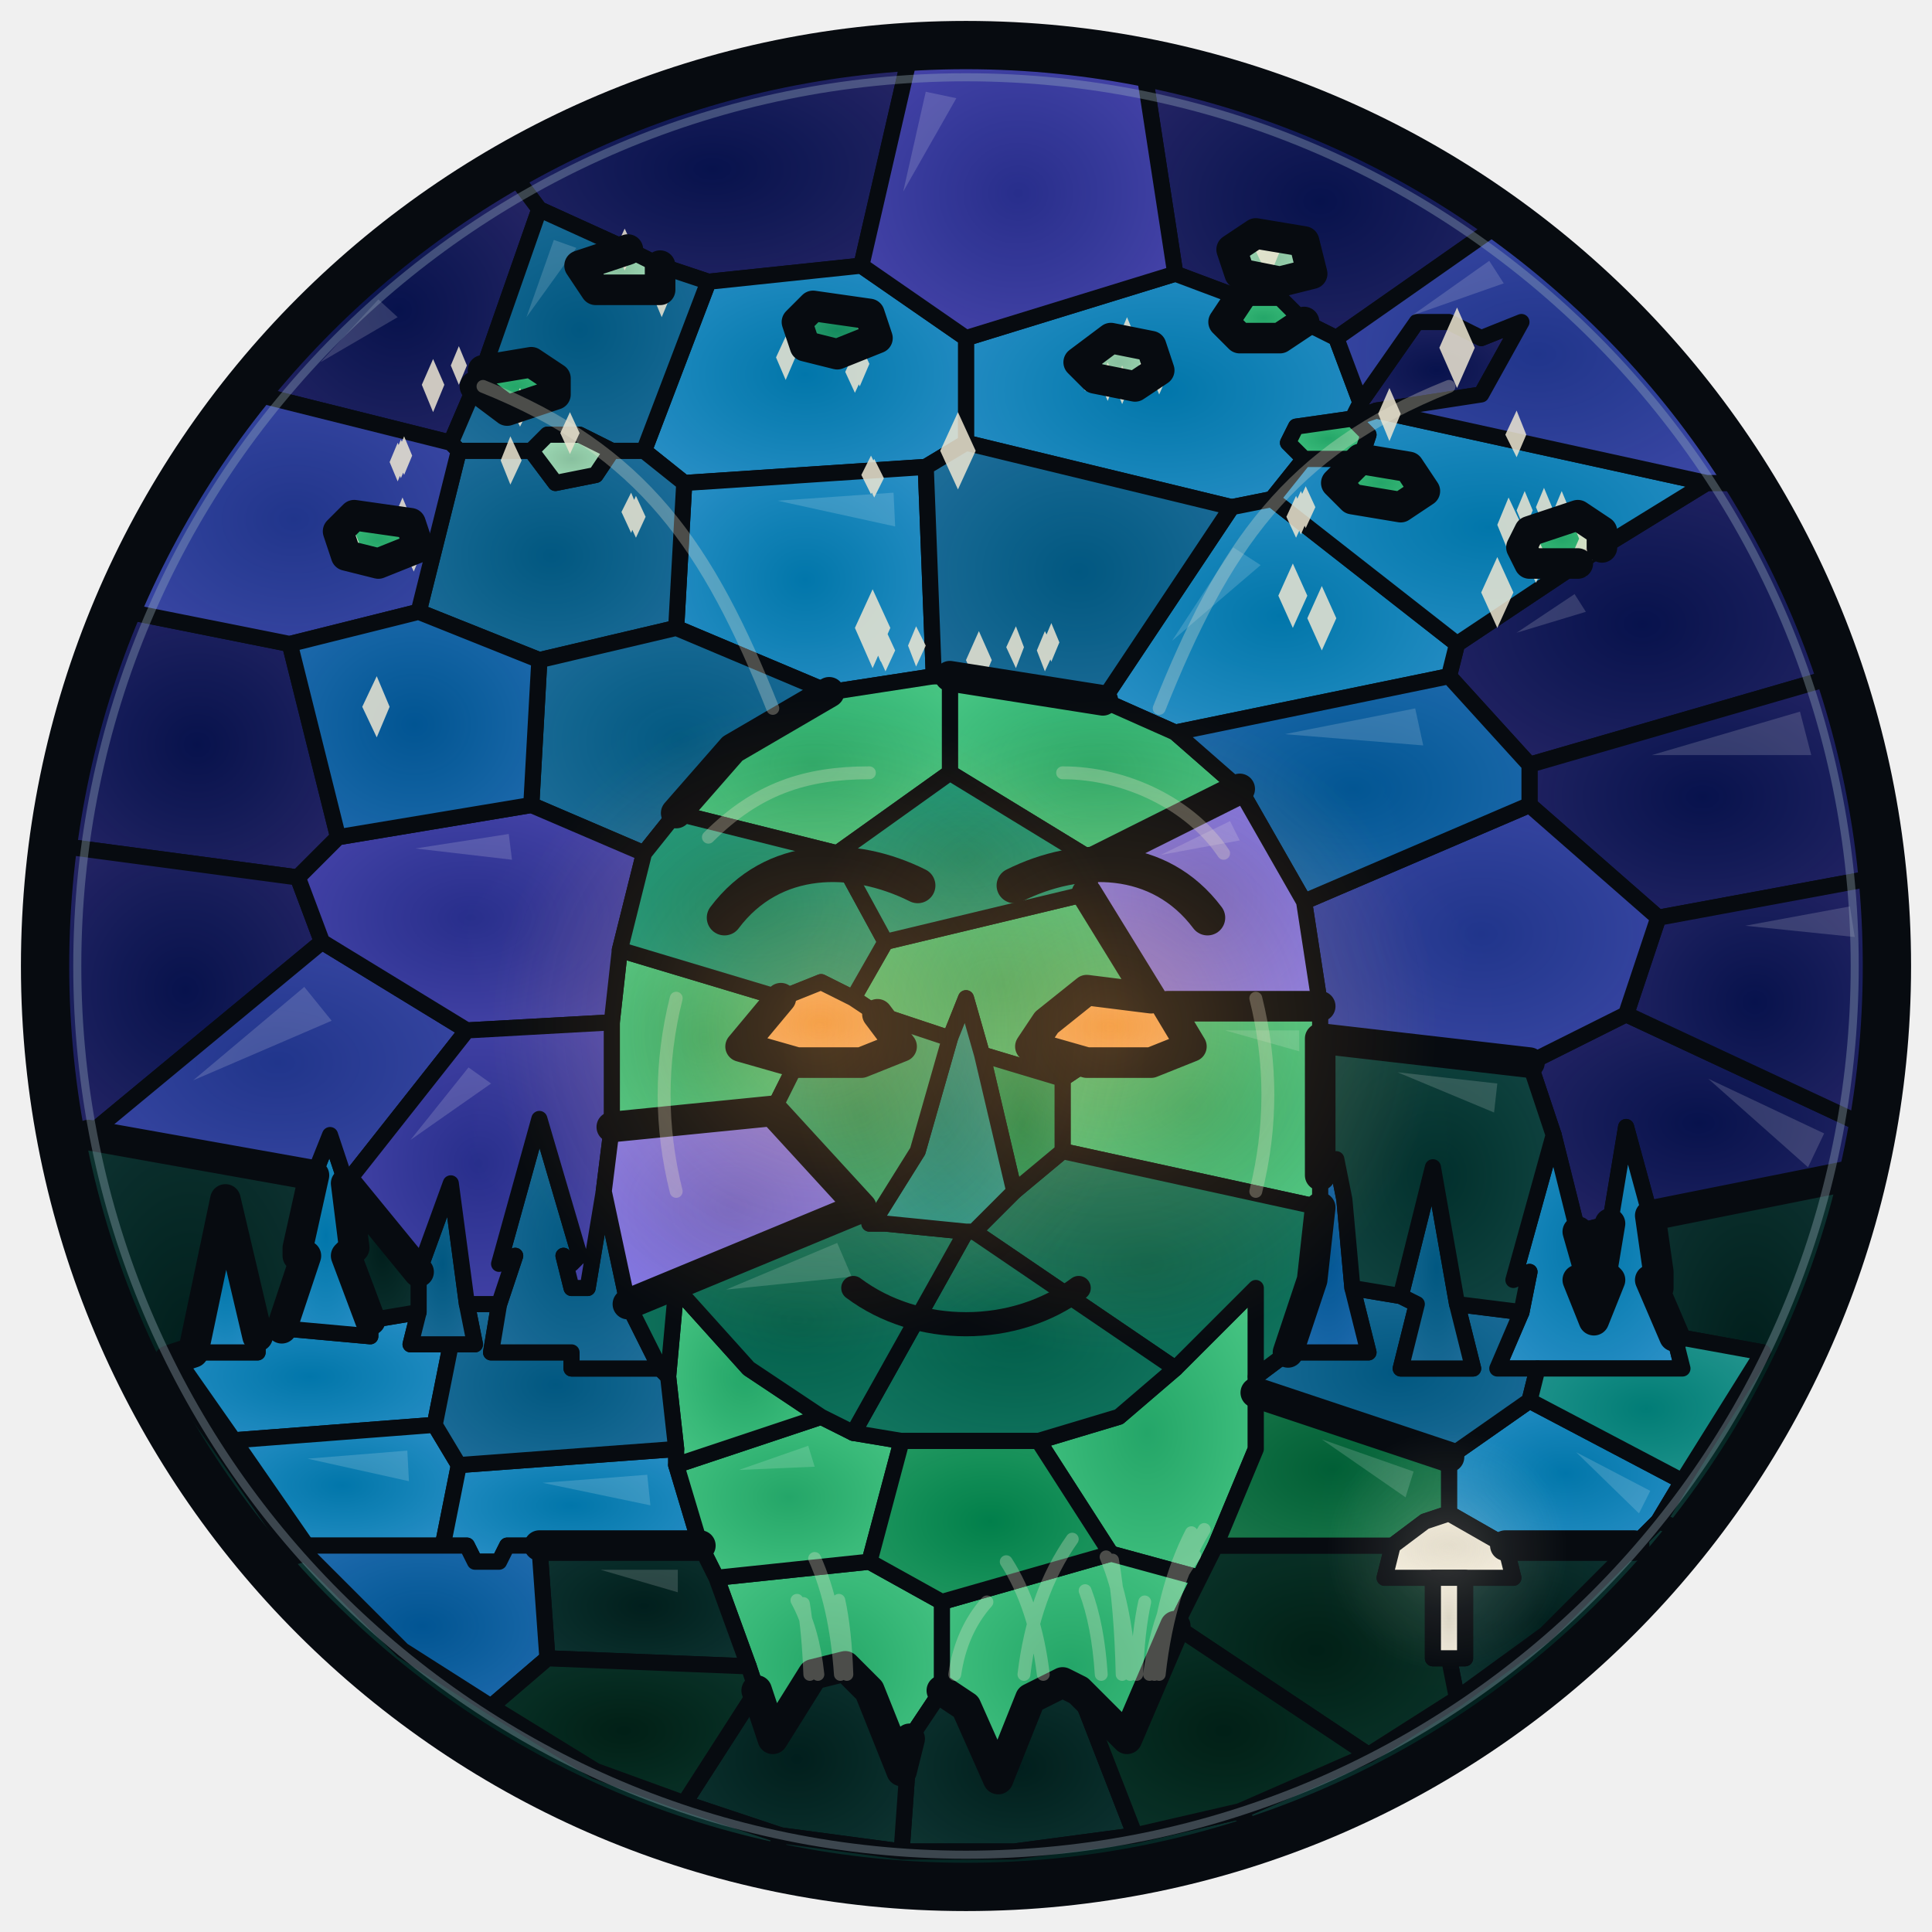
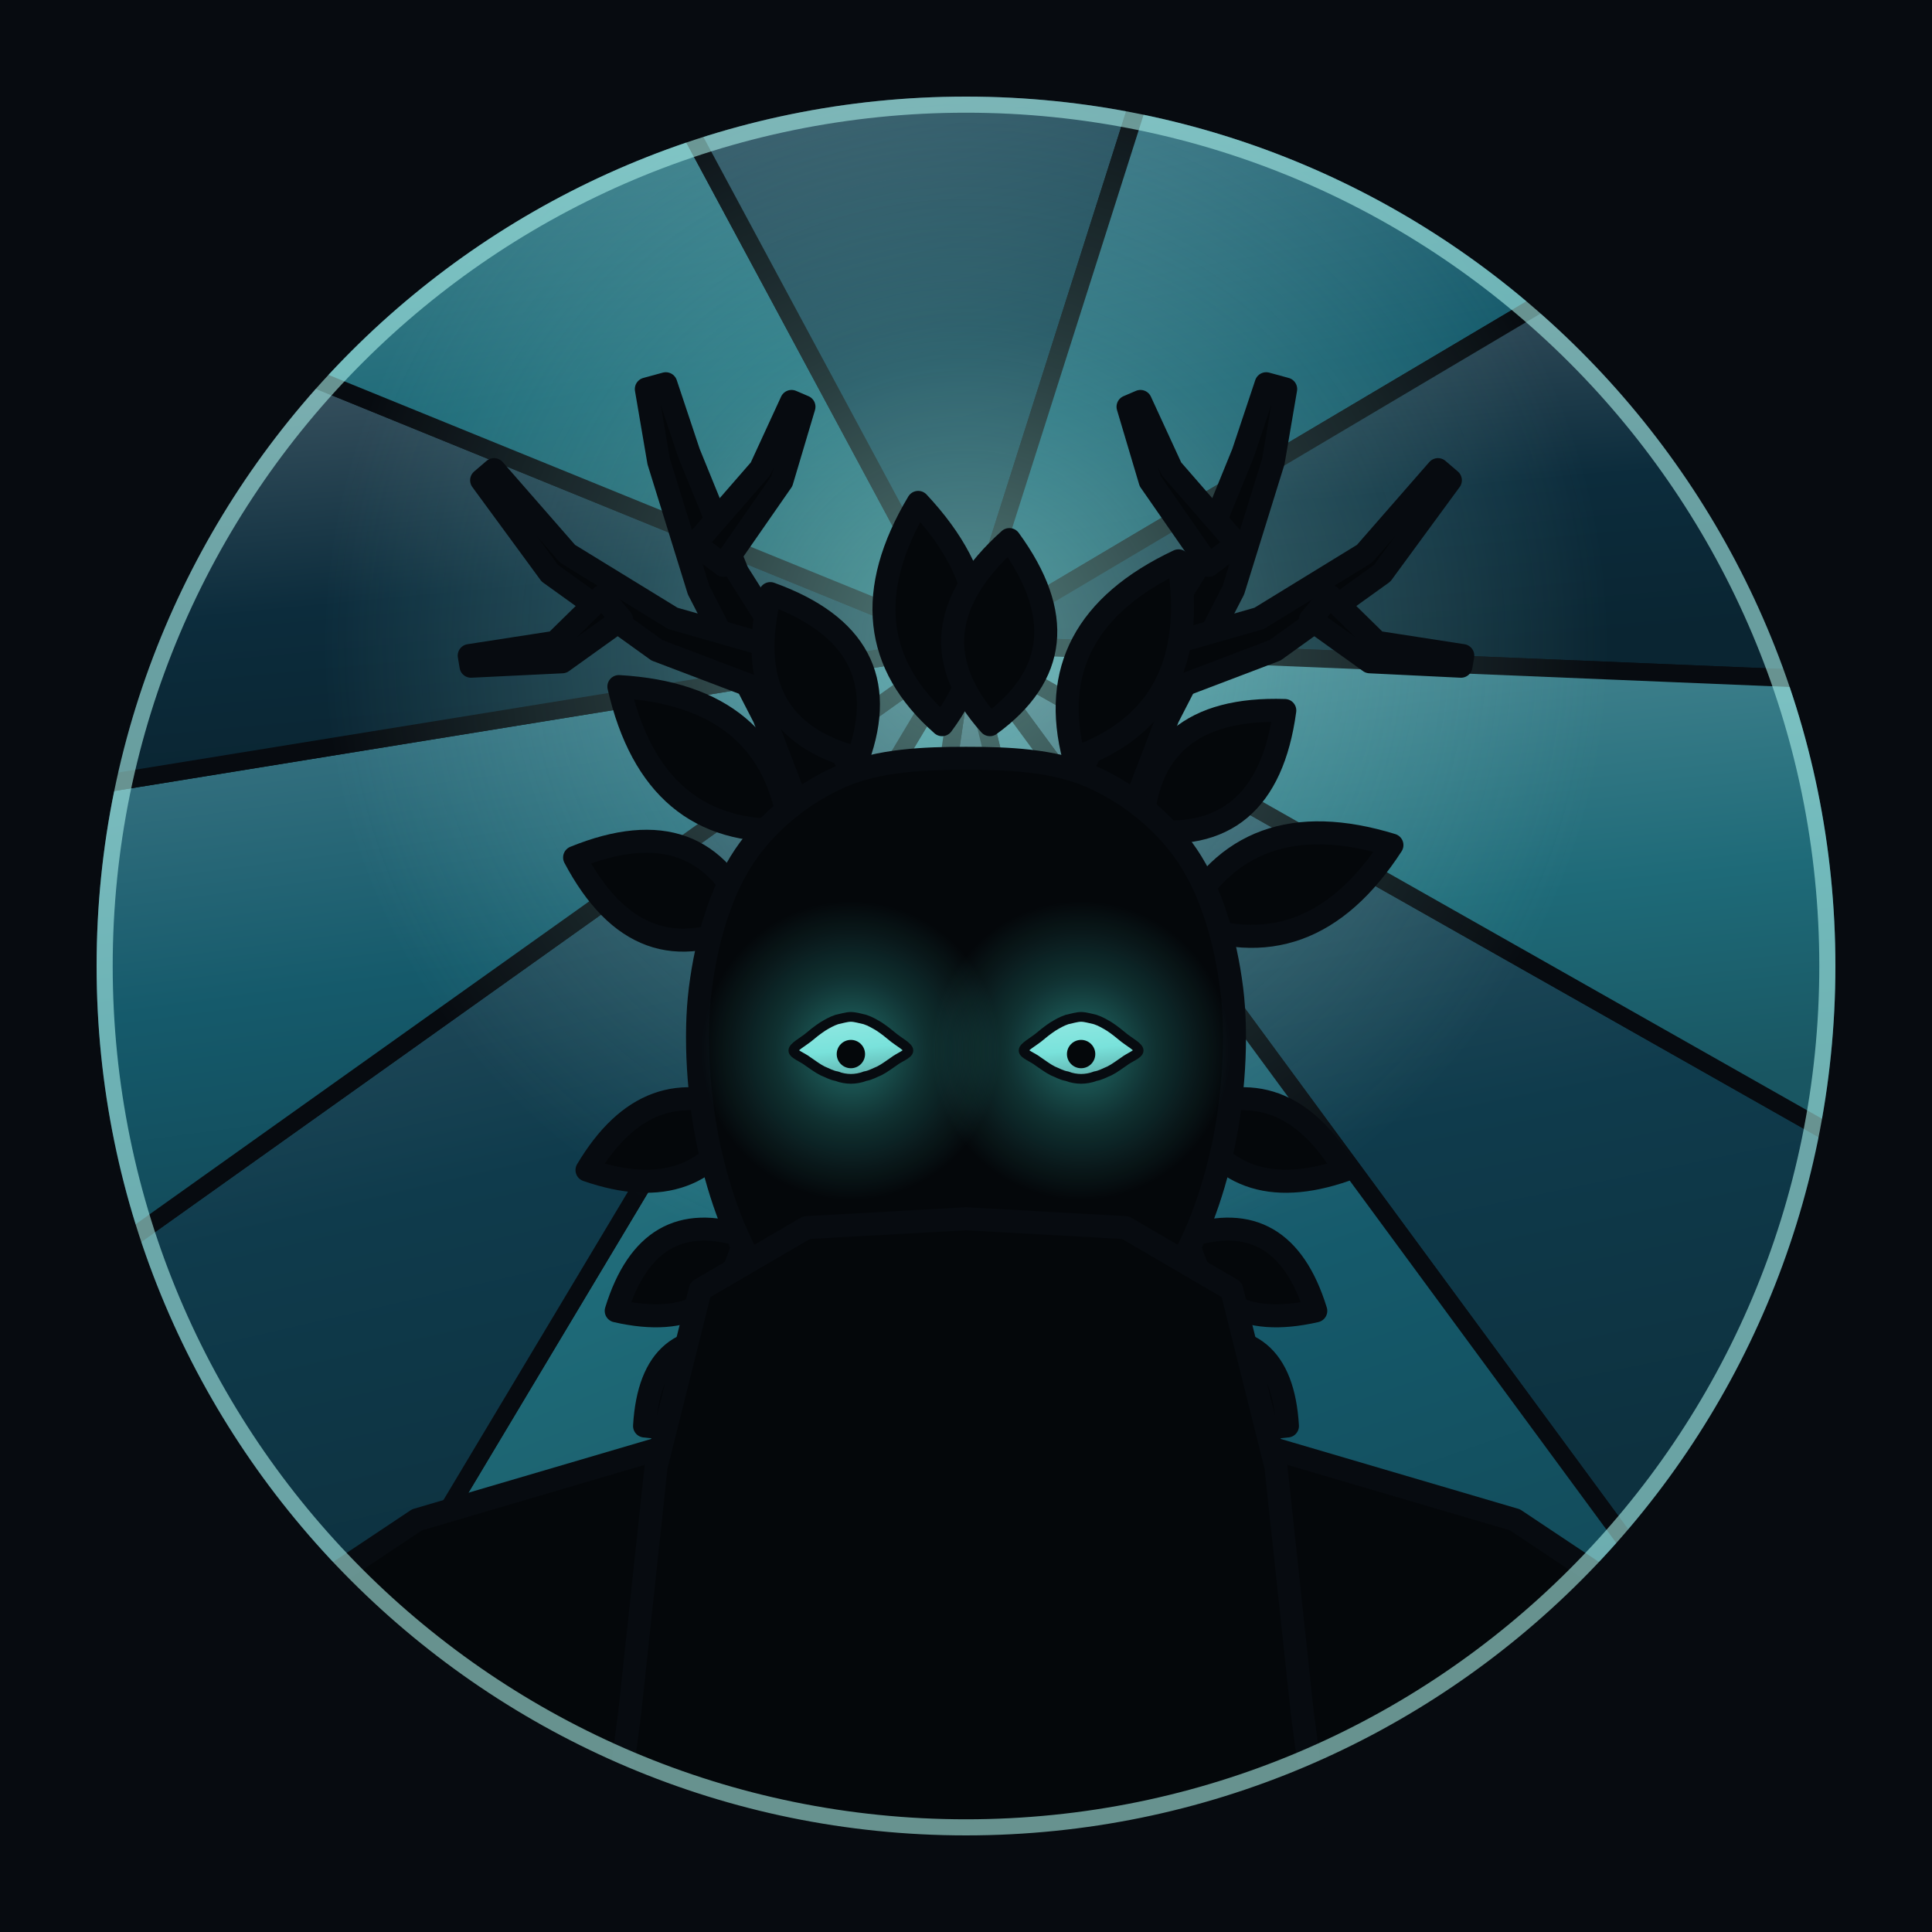
<svg xmlns="http://www.w3.org/2000/svg" viewBox="0 0 120 120">
  <defs>
-     <radialGradient id="g0">
-       <stop offset="0" stop-color="#F0A24A" />
-       <stop offset=".5" stop-color="#F0A24A" stop-opacity=".4" />
-       <stop offset="1" stop-color="#F0A24A" stop-opacity="0" />
+     <linearGradient id="g1" x1="0" y1="0" x2="0.2" y2="1">
+       <stop offset="0" stop-color="#3F6270" />
+       <stop offset="0.6" stop-color="#0F3B4C" />
+       <stop offset="1" stop-color="#0D313F" />
+     </linearGradient>
+     <linearGradient id="g2" x1="0" y1="0" x2="0.2" y2="1">
+       <stop offset="0" stop-color="#447B89" />
+       <stop offset="0.6" stop-color="#155A6B" />
+       <stop offset="1" stop-color="#124958" />
+     </linearGradient>
+     <linearGradient id="g3" x1="0" y1="0" x2="0.2" y2="1">
+       <stop offset="0" stop-color="#3D5663" />
+       <stop offset="0.6" stop-color="#0C2C3C" />
+       <stop offset="1" stop-color="#0A2532" />
+     </linearGradient>
+     <linearGradient id="g4" x1="0" y1="0" x2="0.2" y2="1">
+       <stop offset="0" stop-color="#4B8893" />
+       <stop offset="0.6" stop-color="#1E6A78" />
+       <stop offset="1" stop-color="#195662" />
+     </linearGradient>
+     <radialGradient id="g5" cx="60" cy="40" r="40" gradientUnits="userSpaceOnUse">
+       <stop offset="0" stop-color="#9FEDE4" stop-opacity="0.5" />
+       <stop offset="0.5" stop-color="#9FEDE4" stop-opacity="0.2" />
+       <stop offset="1" stop-color="#9FEDE4" stop-opacity="0.00" />
    </radialGradient>
-     <radialGradient id="g1">
-       <stop offset="0" stop-color="#EDE6D2" />
-       <stop offset=".5" stop-color="#EDE6D2" stop-opacity=".4" />
-       <stop offset="1" stop-color="#EDE6D2" stop-opacity="0" />
+     <radialGradient id="g6" cx="167" cy="77" r="16.9" gradientUnits="userSpaceOnUse">
+       <stop offset="0" stop-color="#3FD6CC" stop-opacity="0.5" />
+       <stop offset="0.5" stop-color="#3FD6CC" stop-opacity="0.2" />
+       <stop offset="1" stop-color="#3FD6CC" stop-opacity="0.00" />
    </radialGradient>
-     <radialGradient id="a" r=".78">
-       <stop offset="0" stop-color="#071353" stop-opacity=".9" />
-       <stop offset="1" stop-color="#2d2a6b" stop-opacity="1" />
-     </radialGradient>
-     <radialGradient id="b" r=".78">
-       <stop offset="0" stop-color="#0082bb" stop-opacity=".9" />
-       <stop offset="1" stop-color="#3496cd" stop-opacity="1" />
-     </radialGradient>
-     <radialGradient id="c" r=".78">
-       <stop offset="0" stop-color="#27b772" stop-opacity=".9" />
-       <stop offset="1" stop-color="#4fcc89" stop-opacity="1" />
-     </radialGradient>
-     <radialGradient id="d" r=".78">
-       <stop offset="0" stop-color="#00608d" stop-opacity=".9" />
-       <stop offset="1" stop-color="#26739f" stop-opacity="1" />
-     </radialGradient>
-     <radialGradient id="e" r=".78">
-       <stop offset="0" stop-color="#00211e" stop-opacity=".9" />
-       <stop offset="1" stop-color="#113835" stop-opacity="1" />
-     </radialGradient>
-     <radialGradient id="f" r=".78">
-       <stop offset="0" stop-color="#233a99" stop-opacity=".9" />
-       <stop offset="1" stop-color="#424caa" stop-opacity="1" />
-     </radialGradient>
-     <radialGradient id="g" r=".78">
-       <stop offset="0" stop-color="#2b3299" stop-opacity=".9" />
-       <stop offset="1" stop-color="#514cb3" stop-opacity="1" />
-     </radialGradient>
-     <radialGradient id="h" r=".78">
-       <stop offset="0" stop-color="#006751" stop-opacity=".9" />
-       <stop offset="1" stop-color="#177b64" stop-opacity="1" />
-     </radialGradient>
-     <radialGradient id="i" r=".78">
-       <stop offset="0" stop-color="#005da1" stop-opacity=".9" />
-       <stop offset="1" stop-color="#2770b3" stop-opacity="1" />
-     </radialGradient>
-     <radialGradient id="j" r=".78">
-       <stop offset="0" stop-color="#002217" stop-opacity=".9" />
-       <stop offset="1" stop-color="#0d392e" stop-opacity="1" />
-     </radialGradient>
-     <radialGradient id="k" r=".78">
-       <stop offset="0" stop-color="#746adc" stop-opacity=".9" />
-       <stop offset="1" stop-color="#8c7fee" stop-opacity="1" />
-     </radialGradient>
-     <radialGradient id="l" r=".78">
-       <stop offset="0" stop-color="#008b6e" stop-opacity=".9" />
-       <stop offset="1" stop-color="#21a083" stop-opacity="1" />
-     </radialGradient>
-     <radialGradient id="m" r=".78">
-       <stop offset="0" stop-color="#00332f" stop-opacity=".9" />
-       <stop offset="1" stop-color="#174c48" stop-opacity="1" />
-     </radialGradient>
-     <radialGradient id="n" r=".78">
-       <stop offset="0" stop-color="#008c51" stop-opacity=".9" />
-       <stop offset="1" stop-color="#2da167" stop-opacity="1" />
-     </radialGradient>
-     <radialGradient id="o" r=".78">
-       <stop offset="0" stop-color="#008981" stop-opacity=".9" />
-       <stop offset="1" stop-color="#2f9d95" stop-opacity="1" />
-     </radialGradient>
-     <radialGradient id="p" r=".78">
-       <stop offset="0" stop-color="#00683a" stop-opacity=".9" />
-       <stop offset="1" stop-color="#207c4e" stop-opacity="1" />
-     </radialGradient>
-     <radialGradient id="q" r=".78">
-       <stop offset="0" stop-color="#159966" stop-opacity=".9" />
-       <stop offset="1" stop-color="#3fae7c" stop-opacity="1" />
-     </radialGradient>
-     <radialGradient id="r" r=".78">
-       <stop offset="0" stop-color="#fba24a" stop-opacity=".9" />
-       <stop offset="1" stop-color="#ffbe80" stop-opacity="1" />
-     </radialGradient>
-     <radialGradient id="s" r=".78">
-       <stop offset="0" stop-color="#96d4ae" stop-opacity=".9" />
-       <stop offset="1" stop-color="#afeac5" stop-opacity="1" />
-     </radialGradient>
-     <radialGradient id="t" r=".78">
-       <stop offset="0" stop-color="#ece5d4" stop-opacity=".9" />
-       <stop offset="1" stop-color="#fdf6e6" stop-opacity="1" />
+     <linearGradient id="g7" x1="0" y1="0" x2="0.2" y2="1">
+       <stop offset="0" stop-color="#94E8E2" />
+       <stop offset="0.6" stop-color="#79E2DB" />
+       <stop offset="1" stop-color="#62B6B2" />
+     </linearGradient>
+     <radialGradient id="g8" cx="193" cy="77" r="16.9" gradientUnits="userSpaceOnUse">
+       <stop offset="0" stop-color="#3FD6CC" stop-opacity="0.5" />
+       <stop offset="0.5" stop-color="#3FD6CC" stop-opacity="0.2" />
+       <stop offset="1" stop-color="#3FD6CC" stop-opacity="0.00" />
    </radialGradient>
  </defs>
-   <circle cx="60" cy="60" r="56.8" fill="#070B10" />
-   <circle cx="68.9" cy="63.8" r="24" fill="url(#g0)" opacity=".9" />
-   <circle cx="50.9" cy="63.8" r="24" fill="url(#g0)" opacity=".9" />
-   <circle cx="89.9" cy="96.3" r="8.8" fill="url(#g1)" opacity=".6" />
-   <g stroke="#070B10" stroke-width="1" stroke-linejoin="round">
-     <g fill="url(#a)">
-       <path d="M108 30l-2 0-6.5 4-1.5 1-7.5 5-.5 2 5 5.5 19-5.5z" />
-       <path d="M56.5 3.5l-11.5 1.5-8.5 3-4.5 3 1.5 2 5.5 2.5 2 1 3 1 9.5-1z" />
-       <path d="M114 42l-19 5.5 0 2.5 8 7 13.5-2.5z" />
-       <path d="M8 38l-3 7-1.5 7.5 15 2 2.5-2.5-3-12z" />
-       <path d="M93 14l-9.5-6-12.5-4 2 13 4 1.5 2.5 0 1.5 1.5 2 1zM78 14.5l3 .5 .5 2-2 .5-2.5-.5-.5-1.5z" />
-       <path d="M18.5 54.5l-15-2-.5 10.5 1 7.5 1.5 0 14.5-12z" />
-       <path d="M101 63l-6 3 1.5 4.5 1.5 6 2-.5 1-6 1.5 5.5 12.5-2.5 1-3z" />
-       <path d="M116.5 54.5l-13.5 2.5-2 6 15 7 1-7z" />
-       <path d="M32 11l-8.5 5.5-7.5 8 12 3 1.5-3.5 .5-1 3.5-10z" />
-       <path d="M85.5 25.5l6.5-1 2.5-4.5-2.5 1-2-1-2 0-3.5 5-.5 1z" />
-     </g>
-     <g fill="url(#b)">
-       <path d="M73 17l-13 4 0 6.5 16.5 4 2.5-.5 2-2.5-1-1 .5-1 3.5-.5 .5-1-1.5-4-2-1-1.5 1-2.5 0-1-1 1-1.5zM69 21l2.5 .5 .5 1.5-1.5 1-2.5-.5-1-1z" />
-       <path d="M53.5 16.5l-9.5 1-4 10.5 2.5 2 15-1 2.5-1.5 0-6.5zM50.5 19l3.5 .5 .5 1.5-2.5 1-2-.5-.5-1.5z" />
-       <path d="M57.5 29l-15 1-.5 9 9.5 4 6.5-1z" />
-       <path d="M79 31l-2.5 .5-8 12 4.5 2 17-3.5 .5-2z" />
-       <path d="M85.5 25.5l-1.5 .5 1 1-.5 1.5-3.5 0-2 2.5 11.5 9 7.5-5-3 0-.5-1 .5-1 3-1 1.5 1 0 1 6.5-4zM84.5 28.5l3 .5 1 1.5-1.5 1-3-.5-1-1z" />
-       <path d="M26 81.5l-3 .5 0 1-5.5-.5-1.5 .5 0 1-4 0-1.5 .5 3.5 5 13-1 1-5-2.5 0z" />
-       <path d="M98 76.5l-1.5-6-2.5 9 1-.5-.5 2.5-1.5 3.5 2.5 0 9 0-.5-2-1.5-3.5 .5 .5 0-1-.5-3.5-1.5-5.5-1 6-.5 3 .5 .5-1 2.5-1-2.5 1 .5z" />
-       <path d="M95 87l-5 3.5 0 3.5 3.5 2 8 0 1.5-1.5 1.5-2.5z" />
-       <path d="M27 88.5l-13 1 4.5 6.5 9 0 1-5z" />
-       <path d="M42 90l-13.5 1-1 5 1.5 0 .5 1 1.5 0 .5-1 2 0 10 0-1.5-5z" />
-       <path d="M21.5 73.5l-1-3-1 2.5-1 4.5 0 .5 .5 0-1.5 4.5 5.5 .5 0-1-1.5-4 .5-.5z" />
-       <path d="M16 83l-2-8.5-2 9.5 4 0z" />
-     </g>
-     <g fill="url(#c)">
-       <path d="M82 62.5l-9.5 0 1.5 2.5-2.5 1-4 0-1.5 1 0 4.5 16 3.5 0-2 0-8.5z" />
-       <path d="M68.5 43.5l-9.5-1.5 0 6 9 5.5 9-4.5-4-3.5z" />
-       <path d="M78 85.5l0-5.5-5 5-3.5 3-5 1.5 4.5 7 5.5 1.5 1-2 2.5-6 0-3.5z" />
-       <path d="M69 96.5l-10.5 3 0 5.5 1.5 1 2 4.5 2-5 2-1 1 .5 3 3 3-7 1.5-3z" />
-       <path d="M58 42l-6.5 1-6 3.5-3.5 4 10 2.5 7-5 0-6z" />
-       <path d="M67.5 55.5l-12.5 3-2 3.5 1.5 1 4.5 1.5 1-2.5 1 3.5 5 1.5 1.5-1-3.5-1 1-1.5 2.5-2 4 .5z" />
-       <path d="M54 97l-9.5 1 2 5.5 .5 1.5 1 3 2.5-4 2-.5 1.5 1.5 2 5 .5-2 2-3 0-5.5z" />
-       <path d="M53 89l-2-1-9 3 1.5 5 1 2 9.5-1 2-7.5z" />
-       <path d="M48.5 62l-10-3-.5 4.5 0 6.5 10-1 1.5-3-3.5-1z" />
-       <path d="M51 88l-4.5-3-4.5-5-.5 5.5 .5 4.5 0 1z" />
-       <path d="M29.5 24l2 1.5 3-1 0-1-1.5-1-3 .5z" />
-       <path d="M84 26l-3.5 .5-.5 1 1 1 3.5 0 .5-1.5z" />
-       <path d="M98 35l1.5-1 0-1-1.5-1-3 1-.5 1 .5 1z" />
-       <path d="M81 20l-1.5-1.5-2.5 0-1 1.5 1 1 2.5 0z" />
-       <path d="M22 32l-1 1 .5 1.5 2 .5 2.5-1-.5-1.5z" />
-       <path d="M84.5 28.5l-1.5 1.5 1 1 3 .5 1.5-1-1-1.5z" />
-     </g>
-     <g fill="url(#d)">
-       <path d="M60 27.5l-2.5 1.5 .5 13 1 0 9.5 1.5 8-12z" />
-       <path d="M33 28l-4.5 0-2.5 10 7.5 3 8.5-2 .5-9-2.5-2-2 0-1 1.5-2.5 .5z" />
-       <path d="M42 39l-8.5 2-.5 9 7 3 2-2.5 3.5-4 6-3.5z" />
-       <path d="M39 15.5l-5.5-2.5-3.5 10 3-.5 1.5 1 0 1-3 1-2-1.5-1.5 3.5 .5 .5 4.5 0 1-1 2 0 2 1 2 0 4-10.5-3-1 0 1.5-4 0-1-1.5z" />
-       <path d="M31 81l-2 0 .5 2.5-1.5 0-1 5 1.5 2.5 13.5-1-.5-4.5-.5-.5-5.5 0 0-1-5 0z" />
-       <path d="M87 80.5l-3-.5 1 4-5 0-2 1.5 0 1 12 4 5-3.5 .5-2-2.5 0 1.5-3.5-4-.5 1 4-4.5 0 1-4z" />
-       <path d="M37.5 74l-1 6-1 0-.5-2 .5 .5 .5-.5-2.5-8.5-2.5 9 1-.5-1 3-.5 3 5 0 0 1 5.5 0-2-4z" />
-       <path d="M87 80.5l1 .5-1 4 4.5 0-1-4-1.5-8.5z" />
-       <path d="M29 81l-1-7.5-2 5.5 0 2.5-.5 2 2.5 0 1.5 0z" />
-     </g>
-     <g fill="url(#e)">
-       <path d="M5.5 70.5l-1.5 0 4 13 4 7 5 6.5 2-.5-.5-.5-4.5-6.5-3.5-5 1.5-.5 2-9.5 2 8.5 1.5-.5 1.5-4.5-.5 0 0-.5 1-4.5z" />
-       <path d="M115 73l-12.5 2.5 .5 3.5 0 1-.5-.5 1.5 3.5 5.5 1-5 8-1.5 2.5 1.5 .5 3.5-4.5 4-7z" />
-       <path d="M58.5 105l-2 3-.5 7 7 0 7.5-1-3.5-9-1-.5-2 1-2 5-2-4.5z" />
-       <path d="M47 105l-4.5 7 6 2 7.5 1 .5-7-.5 2-2-5-1.5-1.5-2 .5-2.5 4z" />
-       <path d="M43.5 96l-10 0 .5 7 12.5 .5-2-5.5z" />
-       <path d="M19 96.5l-2 .5 6.5 6.5 8 5.5 8.5 4 8 2.5 .5-1.5-6-2-5.5-2-6.5-4-5.5-3.5z" />
-       <path d="M103 94.5l-1.5 1.5-5.5 5.5-5.5 4-5.5 3.5-8 3.5 1 1.5 9-4 6-3.5 5-4 6.5-7.5z" />
-       <path d="M77 112.5l-6.5 1.5-7.5 1-7 0-7.5-1-.5 1.5 6.5 1 8.5 .5 15-3z" />
-       <path d="M101.5 96l-8 0 .5 2-3 0 0 5-1 0 .5 2.5 5.5-4z" />
-       <path d="M21.5 73.5l.5 4-.5 .5 1.5 4 3-.5 0-2.5z" />
-       <path d="M100 76l-2 .5 1 3.5-1-.5 1 2.5 1-2.5-.5-.5z" />
-     </g>
-     <g fill="url(#f)">
-       <path d="M95 50l-14 6 1 6.5 0 2 13 1.5 6-3 2-6z" />
-       <path d="M16 24.5l-5 7-3 6.5 10 2 8-2 2.5-10-.5-.5zM22 32l3.5 .5 .5 1.5-2.5 1-2-.5-.5-1.5z" />
-       <path d="M20 58.5l-14.5 12 14 2.5 1-2.5 1 3 7.5-9.5z" />
-       <path d="M93 14l-10 7 1.5 4 3.5-5 2 0 2 1 2.5-1-2.5 4.5-6.5 1 20.5 4.5 2 0-5.5-8z" />
-     </g>
-     <g fill="url(#g)">
-       <path d="M71 4l-8-1-6.5 .5-3 13 6.5 4.5 13-4z" />
-       <path d="M33 50l-12 2-2.5 2.5 1.5 4 9 5.5 9-.5 .5-4.5 1.5-6z" />
-       <path d="M38 63.5l-9 .5-7.5 9.5 4.5 5.5 2-5.5 1 7.5 2 0 1-3-1 .5 2.5-9 2.5 8.5-.5 .5-.5-.5 .5 2 1 0 1-6 .5-4z" />
-     </g>
-     <g fill="url(#h)">
-       <path d="M66 71.5l-3 2.5-2.5 2.5 12.5 8.5 5-5 0 5.5 2-1.5 1.5-4.5 .5-4.5z" />
-       <path d="M60.5 76.5l-.5 0-7 12.5 3 .5 8.5 0 5-1.5 3.5-3z" />
-       <path d="M53.5 75l-14.5 6 2 4 .5 .5 .5-5.5 4.5 5 4.5 3 2 1 7-12.5-5-.5-1 0 .5-.5z" />
-     </g>
-     <g fill="url(#i)">
-       <path d="M90 42l-17 3.5 4 3.5 4 7 14-6 0-2.5z" />
-       <path d="M26 38l-8 2 3 12 12-2 .5-9z" />
-       <path d="M27.5 96l-9 0 .5 .5 6 6 5.5 3.5 3.5-3-.5-7-2 0-.5 1-1.5 0-.5-1z" />
-       <path d="M84 80l-.5-5.5-.5-2.5-1 1 0 2-.5 4.5-1.5 4.5 5 0z" />
-     </g>
-     <g fill="url(#j)">
-       <path d="M86.5 96l-11 0-1 2-1.5 3 12 8 5.5-3.5-.5-2.5-1 0 0-5-3 0z" />
-       <path d="M73 101l-3 7-3-3 3.5 9 6.5-1.5 8-3.5z" />
-       <path d="M34 103l-3.5 3 6.5 4 5.5 2 4.5-7-.5-1.5z" />
-     </g>
-     <g fill="url(#k)">
-       <path d="M77 49l-9 4.5-.5 2 4 6.5 1 .5 9.5 0-1-6.5z" />
-       <path d="M48 69l-10 1-.5 4 1.5 7 14.5-6z" />
-     </g>
-     <g fill="url(#l)">
-       <path d="M52 53l-10-2.5-2 2.5-1.5 6 10 3 2.5-1 2 1 2-3.5z" />
-       <path d="M59 48l-7 5 3 5.5 12.5-3 .5-2z" />
-     </g>
-     <g fill="url(#m)">
-       <path d="M95 66l-13-1.5 0 8.5 1-1 .5 2.5 .5 5.5 3 .5 2-8 1.5 8.5 4 .5 .5-2.5-1 .5 2.5-9z" />
-     </g>
-     <g fill="url(#n)">
-       <path d="M64.5 89.5l-8.5 0-2 7.5 4.5 2.5 10.5-3z" />
-       <path d="M66 67l-5-1.5 2 8.5 3-2.5z" />
-     </g>
-     <g fill="url(#o)">
-       <path d="M104.5 92l5-8-5.5-1 .5 2-9 0-.5 2z" />
-       <path d="M61 65.5l-1-3.5-1 2.5-2 7-2.5 4-.5 .5 1 0 5 .5 .5 0 2.5-2.5z" />
-     </g>
-     <g fill="url(#p)">
-       <path d="M90 90.5l-12-4 0 3.5-2.5 6 11 0 2-1.5 1.5-.5z" />
-     </g>
-     <g fill="url(#q)">
-       <path d="M59 64.5l-4.5-1.5 1.5 2-2.5 1-4 0-1.5 3 5.5 6 1 .5 2.5-4z" />
-       <path d="M50.5 19l-1 1 .5 1.5 2 .5 2.5-1-.5-1.5z" />
-     </g>
-     <g fill="url(#r)">
-       <path d="M53 62l-2-1-2.5 1-2.5 3 3.5 1 4 0 2.5-1-1.5-2z" />
-       <path d="M71.5 62l-4-.5-2.5 2-1 1.5 3.5 1 4 0 2.5-1-1.5-2.5z" />
-     </g>
-     <g fill="url(#s)">
-       <path d="M78 14.5l-1.5 1 .5 1.5 2.5 .5 2-.5-.5-2z" />
-       <path d="M39 15.5l-3 1 1 1.5 4 0 0-1.5z" />
-       <path d="M69 21l-2 1.5 1 1 2.5 .5 1.5-1-.5-1.5z" />
-       <path d="M38 28l-2-1-2 0-1 1 1.5 2 2.5-.5z" />
-     </g>
-     <g fill="url(#t)">
-       <path d="M90 94l-1.5 .5-2 1.5-.5 2 3 0 2 0 3 0-.5-2z" />
-       <path d="M91 98l-2 0 0 5 1 0 1 0z" />
-     </g>
+   <circle cx="60" cy="60" r="57" fill="#070B10" />
+   <path d="M60,40 114.9,71.1 113,78.2 110.1,85 106.4,91.3 102,97.1Z" fill="url(#g1)" stroke="#070B10" stroke-width="1.1" />
+   <path d="M60,40 102,97.1 96.8,102.2 90.9,106.7 84.6,110.3 77.8,113.1Z" fill="url(#g2)" stroke="#070B10" stroke-width="1.1" />
+   <path d="M60,40 77.8,113.1 70.7,115 63.5,115.9 56.1,115.9 48.9,114.9Z" fill="url(#g3)" stroke="#070B10" stroke-width="1.1" />
+   <path d="M60,40 48.9,114.9 41.8,113 35,110.1 28.7,106.4 22.9,102Z" fill="url(#g4)" stroke="#070B10" stroke-width="1.1" />
+   <path d="M60,40 22.9,102 17.8,96.8 13.3,90.9 9.7,84.6 6.9,77.8Z" fill="url(#g1)" stroke="#070B10" stroke-width="1.1" />
+   <path d="M60,40 6.9,77.8 5,70.7 4.1,63.5 4.1,56.1 5.1,48.9Z" fill="url(#g2)" stroke="#070B10" stroke-width="1.1" />
+   <path d="M60,40 5.1,48.9 7,41.8 9.9,35 13.6,28.7 18,22.9Z" fill="url(#g3)" stroke="#070B10" stroke-width="1.1" />
+   <path d="M60,40 18,22.9 23.2,17.8 29.1,13.3 35.4,9.7 42.2,6.9Z" fill="url(#g4)" stroke="#070B10" stroke-width="1.1" />
+   <path d="M60,40 42.2,6.9 49.3,5 56.5,4.1 63.9,4.1 71.1,5.1Z" fill="url(#g1)" stroke="#070B10" stroke-width="1.1" />
+   <path d="M60,40 71.1,5.1 78.2,7 85,9.9 91.3,13.6 97.1,18Z" fill="url(#g2)" stroke="#070B10" stroke-width="1.1" />
+   <path d="M60,40 97.1,18 102.2,23.2 106.7,29.1 110.3,35.4 113.1,42.2Z" fill="url(#g3)" stroke="#070B10" stroke-width="1.1" />
+   <path d="M60,40 113.1,42.2 115,49.3 115.9,56.5 115.9,63.9 114.9,71.1Z" fill="url(#g4)" stroke="#070B10" stroke-width="1.1" />
+   <circle cx="60" cy="40" r="40" fill="url(#g5)" />
+   <g transform="translate(60 68) scale(0.55) translate(-180 -82)">
+     <path d="M169.4,50.5 162.8,36.6 154.2,23 148.7,9.5 146.1,1.7 143.9,2.3 145.3,10.5 149.8,25 157.2,39.4 162.6,53.5Z" fill="#04070A" stroke="#070B10" stroke-width="2.6" stroke-linejoin="round" />
+     <path d="M158.8,31.6 146.9,28.2 135,20.9 126.7,11.4 125.3,12.6 133,23.1 145.1,31.8 157.2,36.4Z" fill="#04070A" stroke="#070B10" stroke-width="2.6" stroke-linejoin="round" />
+     <path d="M152.6,22.2 159.2,12.7 161.7,4.3 160.3,3.7 156.8,11.3 149.4,19.8Z" fill="#04070A" stroke="#070B10" stroke-width="2.6" stroke-linejoin="round" />
+     <path d="M138.9,25.7 133.6,30.9 123.9,32.4 124.1,33.6 134.4,33.1 141.1,28.3Z" fill="#04070A" stroke="#070B10" stroke-width="2.6" stroke-linejoin="round" />
+     <path d="M197.4,53.5 202.8,39.4 210.2,25 214.7,10.5 216.1,2.3 213.9,1.7 211.3,9.5 205.8,23 197.2,36.6 190.6,50.5Z" fill="#04070A" stroke="#070B10" stroke-width="2.6" stroke-linejoin="round" />
+     <path d="M202.8,36.4 214.9,31.8 227,23.1 234.7,12.6 233.3,11.4 225,20.9 213.1,28.2 201.2,31.6Z" fill="#04070A" stroke="#070B10" stroke-width="2.6" stroke-linejoin="round" />
+     <path d="M210.6,19.8 203.2,11.3 199.7,3.7 198.3,4.3 200.8,12.7 207.4,22.2Z" fill="#04070A" stroke="#070B10" stroke-width="2.6" stroke-linejoin="round" />
+     <path d="M218.9,28.3 225.6,33.1 235.9,33.6 236.1,32.4 226.4,30.9 221.1,25.7Z" fill="#04070A" stroke="#070B10" stroke-width="2.6" stroke-linejoin="round" />
+     <path d="M155.6,62.4Q150.3,49.3 135.8,55.2Q143.1,69 155.6,62.4Z" fill="#04070A" stroke="#070B10" stroke-width="2.6" stroke-linejoin="round" />
+     <path d="M160.1,52.1Q158.1,36.9 140.8,35.9Q144.7,52.9 160.1,52.1Z" fill="#04070A" stroke="#070B10" stroke-width="2.6" stroke-linejoin="round" />
+     <path d="M167.8,44Q172.6,30.7 157.9,25.4Q154.1,40.5 167.8,44Z" fill="#04070A" stroke="#070B10" stroke-width="2.6" stroke-linejoin="round" />
+     <path d="M177.3,40.2Q186.5,27.8 174.6,15.1Q165.7,30 177.3,40.2Z" fill="#04070A" stroke="#070B10" stroke-width="2.6" stroke-linejoin="round" />
+     <path d="M182.7,40.2Q194.1,31.9 184.9,19.3Q173.3,29.7 182.7,40.2Z" fill="#04070A" stroke="#070B10" stroke-width="2.6" stroke-linejoin="round" />
+     <path d="M192.2,44Q206.8,38.9 204,21.7Q188.3,29.1 192.2,44Z" fill="#04070A" stroke="#070B10" stroke-width="2.6" stroke-linejoin="round" />
+     <path d="M199.9,52.1Q213.9,54.1 216,38.6Q200.4,38.1 199.9,52.1Z" fill="#04070A" stroke="#070B10" stroke-width="2.6" stroke-linejoin="round" />
+     <path d="M204.4,62.4Q218.7,68.3 228.1,53.8Q211.5,48.7 204.4,62.4Z" fill="#04070A" stroke="#070B10" stroke-width="2.6" stroke-linejoin="round" />
+     <path d="M155,84Q144.1,78.9 137.2,90.5Q149.9,94.9 155,84Z" fill="#04070A" stroke="#070B10" stroke-width="2.6" stroke-linejoin="round" />
+     <path d="M155,98Q144.2,94.4 140.5,106.4Q152.7,109.2 155,98Z" fill="#04070A" stroke="#070B10" stroke-width="2.6" stroke-linejoin="round" />
+     <path d="M155,110Q144.4,107.7 143.7,119.4Q155.4,120.8 155,110Z" fill="#04070A" stroke="#070B10" stroke-width="2.6" stroke-linejoin="round" />
+     <path d="M205,84Q210.1,94.9 222.8,90.5Q215.9,78.9 205,84Z" fill="#04070A" stroke="#070B10" stroke-width="2.6" stroke-linejoin="round" />
+     <path d="M205,98Q207.3,109.2 219.5,106.4Q215.8,94.4 205,98Z" fill="#04070A" stroke="#070B10" stroke-width="2.6" stroke-linejoin="round" />
+     <path d="M205,110Q204.6,120.8 216.3,119.4Q215.6,107.7 205,110Z" fill="#04070A" stroke="#070B10" stroke-width="2.6" stroke-linejoin="round" />
+     <path d="M180,44C175.3,44 170.2,44.2 166,46C161.8,47.8 157.7,51 155,55C152.3,59 150.7,64.5 150,70C149.3,75.5 149.8,82.5 151,88C152.2,93.5 154.2,99 157,103C159.8,107 164.2,110 168,112C171.8,114 176,115 180,115C184,115 188.2,114 192,112C195.8,110 200.2,107 203,103C205.8,99 207.8,93.5 209,88C210.2,82.5 210.7,75.5 210,70C209.3,64.5 207.7,59 205,55C202.3,51 198.2,47.8 194,46C189.8,44.2 184.7,44 180,44Z" fill="#04070A" stroke="#070B10" stroke-width="2.6" stroke-linejoin="round" />
+     <path d="M180,116 152,120 118,130 94,146 80,170 74,200 180,200 286,200 280,170 266,146 242,130 208,120Z" fill="#04070A" stroke="#070B10" stroke-width="2.6" stroke-linejoin="round" />
+     <path d="M180,96 162,97 150,104 145,124 142,152 138,182 138,182 143,196 148.5,186 153.5,198 159,182 164,200 169.5,186 174.5,196 180,182 185,198 190.5,186 195.5,200 201,182 206,196 211.5,186 216.5,198 222,182 227,200 222,182 218,152 215,124 210,104 198,97Z" fill="#04070A" stroke="#070B10" stroke-width="2.6" stroke-linejoin="round" />
+     <circle cx="167" cy="77" r="16.9" fill="url(#g6)" />
+     <path d="M160.5,77C160.5,76.6 161.6,76 162.1,75.6C162.7,75.1 163.2,74.7 163.8,74.3C164.3,74 164.8,73.7 165.4,73.5C165.9,73.4 166.5,73.2 167,73.2C167.5,73.2 168.1,73.4 168.6,73.5C169.2,73.7 169.7,74 170.2,74.3C170.8,74.7 171.3,75.1 171.9,75.6C172.4,76 173.5,76.6 173.5,77C173.5,77.4 172.4,77.8 171.9,78.2C171.3,78.6 170.8,79 170.2,79.3C169.7,79.5 169.2,79.8 168.6,79.9C168.1,80.1 167.5,80.2 167,80.2C166.5,80.2 165.9,80.1 165.4,79.9C164.8,79.8 164.3,79.5 163.8,79.3C163.2,79 162.7,78.6 162.1,78.2C161.6,77.8 160.5,77.4 160.5,77Z" fill="url(#g7)" stroke="#070B10" stroke-width="1.1" />
+     <circle cx="167" cy="77.4" r="1.6" fill="#04070A" />
+     <circle cx="193" cy="77" r="16.9" fill="url(#g8)" />
+     <path d="M186.5,77C186.5,76.6 187.6,76 188.1,75.6C188.7,75.1 189.2,74.7 189.8,74.3C190.3,74 190.8,73.7 191.4,73.5C191.9,73.4 192.5,73.2 193,73.2C193.5,73.2 194.1,73.4 194.6,73.5C195.2,73.7 195.7,74 196.2,74.3C196.8,74.7 197.3,75.1 197.9,75.6C198.4,76 199.5,76.6 199.5,77C199.5,77.4 198.4,77.8 197.9,78.2C197.3,78.6 196.8,79 196.2,79.3C195.7,79.5 195.2,79.8 194.6,79.9C194.1,80.1 193.5,80.2 193,80.2C192.5,80.2 191.9,80.1 191.4,79.9C190.8,79.8 190.3,79.5 189.8,79.3C189.2,79 188.7,78.6 188.1,78.2C187.6,77.8 186.5,77.4 186.5,77Z" fill="url(#g7)" stroke="#070B10" stroke-width="1.1" />
+     <circle cx="193" cy="77.4" r="1.6" fill="#04070A" />
  </g>
-   <g fill="#fff" fill-opacity=".16">
-     <path d="M57.5 5.7l-1.4 6.2 3.3-5.8z" />
-     <path d="M23.5 18.6l-3.6 3.9 4.8-2.8z" />
-     <path d="M34.4 14.9l-1.7 4.8 3.1-4.3z" />
-     <path d="M92.5 16.2l-4.8 3.4 5.7-2z" />
-     <path d="M55.5 30.6l-7.2 .5 7.3 1.6z" />
-     <path d="M97.8 36.9l-3.6 2.4 4.3-1.3z" />
-     <path d="M76.6 34l-3.8 5.8 5.5-4.7z" />
-     <path d="M87.9 44l-8.1 1.6 8.6 .7z" />
-     <path d="M111.8 44.2l-9.2 2.7 9.9 0z" />
-     <path d="M76.4 51l-4.3 2.1 4.9-.9z" />
-     <path d="M31.6 51.8l-5.8 .9 6 .7z" />
-     <path d="M114.9 56.3l-6.5 1.2 6.8 .7z" />
-     <path d="M18.9 61.3l-6.9 5.8 8.6-3.7z" />
-     <path d="M80.7 64l-4.6 0 4.6 1.3z" />
-     <path d="M113.3 70.4l-7.2-3.4 6.2 5.5z" />
-     <path d="M29.1 66.3l-3.6 4.5 5-3.5z" />
-     <path d="M93 67.3l-6.2-.7 6 2.5z" />
-     <path d="M52 77.2l-6.9 2.9 7.8-.8z" />
-     <path d="M87.8 91.4l-5.7-2 5.2 3.6z" />
-     <path d="M102.5 92.6l-4.6-2.4 3.9 3.8z" />
-     <path d="M50.2 89.8l-4.3 1.5 4.7-.2z" />
-     <path d="M25.3 90.1l-6.2 .5 6.3 1.4z" />
-     <path d="M40.2 91.6l-6.5 .5 6.7 1.4z" />
-     <path d="M42.1 97.5l-4.8 0 4.8 1.4z" />
-   </g>
-   <path d="M78.8 14l.7 1.6-.7 1.7-.8-1.7zM38.8 14.2l.6 1.3-.6 1.3-.6-1.3zM80.6 15.8l.5 1.2-.5 1.2-.5-1.2zM41.1 17.3l.5 1.2-.5 1.2-.5-1.2zM76.5 18.6l.6 1.4-.6 1.4-.6-1.4zM50.2 18.2l.6 1.4-.6 1.3-.6-1.3zM53.7 18.6l.6 1.4-.6 1.3-.6-1.3zM70 19.7l.5 1.2-.5 1.2-.5-1.2zM90.5 19.1l1.1 2.5-1.1 2.5-1.1-2.5zM48.8 20.9l.6 1.3-.6 1.4-.6-1.4zM67.4 21.1l.8 1.6-.8 1.6-.7-1.6zM53.4 21.3l.6 1.3-.6 1.4-.6-1.4zM72 21.3l.7 1.6-.7 1.6-.7-1.6zM28.5 21.5l.5 1.2-.5 1.2-.5-1.2zM26.9 22.3l.7 1.6-.7 1.7-.7-1.7zM53.1 21.8l.6 1.3-.6 1.3-.6-1.3zM70.9 22.4l.5 1.2-.5 1.2-.6-1.2zM68.8 22.5l.5 1.2-.5 1.2-.5-1.2zM69.7 22.7l.5 1.2-.5 1.2-.5-1.2zM86.3 24.1l.7 1.6-.7 1.7-.7-1.7zM32.3 24.1l.6 1.2-.6 1.2-.6-1.2zM94.2 25.5l.6 1.5-.6 1.4-.7-1.4zM35.4 25.6l.6 1.3-.6 1.3-.6-1.3zM59.5 25.6l1.1 2.4-1.1 2.4-1.1-2.4zM25.1 27.1l.5 1.2-.5 1.2-.5-1.2zM31.7 27.1l.7 1.5-.7 1.5-.6-1.5zM24.9 27.3l.5 1.2-.5 1.2-.5-1.2zM24.7 27.5l.5 1.2-.5 1.2-.5-1.2zM54.1 28.3l.6 1.2-.6 1.2-.6-1.2zM54.3 28.5l.6 1.2-.6 1.2-.6-1.2zM81.1 30.2l.6 1.3-.6 1.3-.6-1.3zM95.9 30.3l.5 1.2-.5 1.2-.5-1.2zM39.2 30.6l.5 1.2-.5 1.3-.6-1.3zM80.8 30.5l.6 1.3-.6 1.4-.6-1.4zM93.7 30.9l.8 1.7-.8 1.7-.7-1.7zM94.7 30.5l.5 1.2-.5 1.2-.5-1.2zM97 30.5l.5 1.2-.5 1.2-.5-1.2zM25 30.9l.5 1.2-.5 1.2-.5-1.2zM39.5 30.8l.6 1.3-.6 1.3-.6-1.3zM80.5 30.8l.6 1.3-.6 1.3-.6-1.3zM21.9 31.1l.6 1.2-.6 1.2-.6-1.2zM98.1 31.1l.5 1.2-.5 1.2-.5-1.2zM21.7 32.2l.6 1.5-.6 1.5-.7-1.5zM98.3 31.3l.5 1.2-.5 1.2-.5-1.2zM25.7 32.2l.7 1.6-.7 1.7-.8-1.7zM98.5 32.5l.7 1.6-.7 1.7-.7-1.7zM94.8 33l.6 1.3-.6 1.3-.6-1.3zM95.4 33.2l.7 1.5-.7 1.5-.7-1.5zM93 34.6l1 2.2-1 2.2-1-2.2zM80.3 35l.9 2-.9 2-.9-2zM82.1 36.4l.9 2-.9 2-.9-2zM54.2 36.6l1.1 2.4-1.1 2.5-1.1-2.5zM56.9 38.9l.6 1.2-.6 1.3-.5-1.3zM63.1 38.9l.5 1.3-.5 1.3-.6-1.3zM54.7 38.7l.5 1.2-.5 1.2-.5-1.2zM65.3 38.7l.5 1.2-.5 1.2-.5-1.2zM55 39.1l.6 1.3-.6 1.3-.6-1.3zM64.9 39.2l.6 1.2-.6 1.3-.5-1.3zM60.8 39.2l.8 1.8-.8 1.9-.8-1.9zM23.4 42l.8 1.9-.8 1.9-.9-1.9z" fill="#EDE6D2" fill-opacity=".85" />
-   <path d="M39 15.5l-3 1 1 1.5 4 0 0-1.5M77 18.5l-1 1.5 1 1 2.5 0 1.5-1M30 23l3-.5 1.5 1 0 1-3 1-2-1.5M99.5 34l0-1-1.5-1-3 1-.5 1 .5 1 3 0M59 42l9.5 1.5M51.5 43l-6 3.5-3.5 4M77 49l-9 4.5M67.5 55.5l4 6.5M48.5 62l-2.5 3 3.5 1M71.5 62l-4-.5-2.5 2-1 1.5 3.5 1M82 62.5l-9.5 0M72.5 62.5l1.5 2.5-2.5 1-4 0M54.5 63l1.5 2-2.5 1-4 0M82 64.5l13 1.5M82 64.5l0 8.5M48 69l-10 1M48 69l5.5 6M5.5 70.5l14 2.5M115 73l-12.5 2.5M19.5 73l-1 4.5 0 .5 .5 0-1.5 4.5M21.5 73.5l.5 4-.5 .5 1.5 4M21.5 73.5l4.5 5.5M82 75l-.5 4.5-1.5 4.5M53.5 75l-14.5 6M102.5 75.5l.5 3.5 0 1-.5-.5 1.5 3.5M100 76l-.5 3 .5 .5-1 2.5-1-2.5 1 .5-1-3.5M16 83l-2-8.5-2 9.5M12 84l-1.5 .5 3.5 5M78 86.5l12 4M14 89.5l4.5 6.5M33.5 96l10 0M93.5 96l8 0M73 101l-3 7-3-3M47 105l1 3 2.5-4 2-.5 1.5 1.5 2 5 .5-2M58.5 105l1.5 1 2 4.5 2-5 2-1 1 .5M78 14.5l3 .5 .5 2-2 .5-2.5-.5-.5-1.5 1.5-1M50.5 19l3.5 .5 .5 1.5-2.5 1-2-.5-.5-1.5 1-1M69 21l2.5 .5 .5 1.5-1.5 1-2.5-.5-1-1 2-1.5M84.5 28.5l3 .5 1 1.5-1.5 1-3-.5-1-1 1.5-1.5M22 32l3.5 .5 .5 1.5-2.5 1-2-.5-.5-1.5 1-1" fill="none" stroke="#070B10" stroke-width="1.9" stroke-linecap="round" stroke-linejoin="round" />
-   <path d="M52.6,104q-.1-2.8 -.5-4.6M50.3,104q-.1-2.6 -.4-4.4M71.7,104q.5-5.3 2.3-8.8M52.2,104q-.3-4.3 -1.6-7.2M50.8,104q-.3-2.8 -1.3-4.6M72,104q.6-5.4 2.8-9M68.4,104q-.2-3.1 -1-5.2M63.6,104q.6-5 3-8.4M70.6,104q.1-2.7 .5-4.5M64.8,104q-.5-4.2 -2.3-7M59.3,104q.4-2.7 2-4.5M70.2,104q-.3-4.4 -1.5-7.3M71.4,104q.6-4.5 2.8-7.4M69.7,104q-.1-4.2 -.6-7.1M48,44C44,34 40,28 30,24M72,44C76,34 80,28 90,24M44,52c3-3 6-4 10-4M66,48c4,0 8,2 10,5M42,62c-1,4 -1,8 0,12M78,62c1,4 1,8 0,12" fill="none" stroke="#EDE6D2" stroke-width=".8" stroke-opacity=".3" stroke-linecap="round" stroke-linejoin="round" />
-   <path d="M45,57C48,53 53,53 57,55M63,55C67,53 72,53 75,57" fill="none" stroke="#070B10" stroke-width="2.2" stroke-linecap="round" stroke-linejoin="round" />
-   <path d="M53,80C57,83 63,83 67,80" fill="none" stroke="#070B10" stroke-width="1.5" stroke-linecap="round" stroke-linejoin="round" />
-   <circle cx="68.9" cy="63.8" r="20.4" fill="url(#g0)" opacity=".3" />
-   <circle cx="50.9" cy="63.8" r="20.4" fill="url(#g0)" opacity=".3" />
-   <circle cx="89.9" cy="96.3" r="7.5" fill="url(#g1)" opacity=".2" />
-   <circle cx="60" cy="60" r="57.2" fill="none" stroke="#070B10" stroke-width="3" />
-   <circle cx="60" cy="60" r="55.2" fill="none" stroke="#9fb4c4" stroke-width=".5" stroke-opacity=".35" />
+   <path d="M-1,-1 121,-1 121,121 -1,121ZM116,60 115.5,67.3 114.1,74.5 111.7,81.4 108.5,88 104.4,94.1 99.6,99.6 94.1,104.4 88,108.5 81.4,111.7 74.5,114.1 67.3,115.5 60,116 52.7,115.5 45.5,114.1 38.6,111.7 32,108.5 25.9,104.4 20.4,99.6 15.6,94.1 11.5,88 8.3,81.4 5.9,74.5 4.5,67.3 4,60 4.5,52.7 5.9,45.5 8.3,38.6 11.5,32 15.6,25.9 20.4,20.4 25.9,15.6 32,11.5 38.6,8.3 45.5,5.9 52.7,4.5 60,4 67.3,4.5 74.5,5.9 81.4,8.3 88,11.5 94.1,15.6 99.6,20.4 104.4,25.9 108.5,32 111.7,38.6 114.1,45.5 115.5,52.7Z" fill="#070B10" fill-rule="evenodd" />
+   <circle cx="60" cy="60" r="56" fill="none" stroke="#070B10" stroke-width="4" />
+   <circle cx="60" cy="60" r="53.5" fill="none" stroke="#A9EFE7" stroke-width="1" stroke-opacity="0.6" />
</svg>
